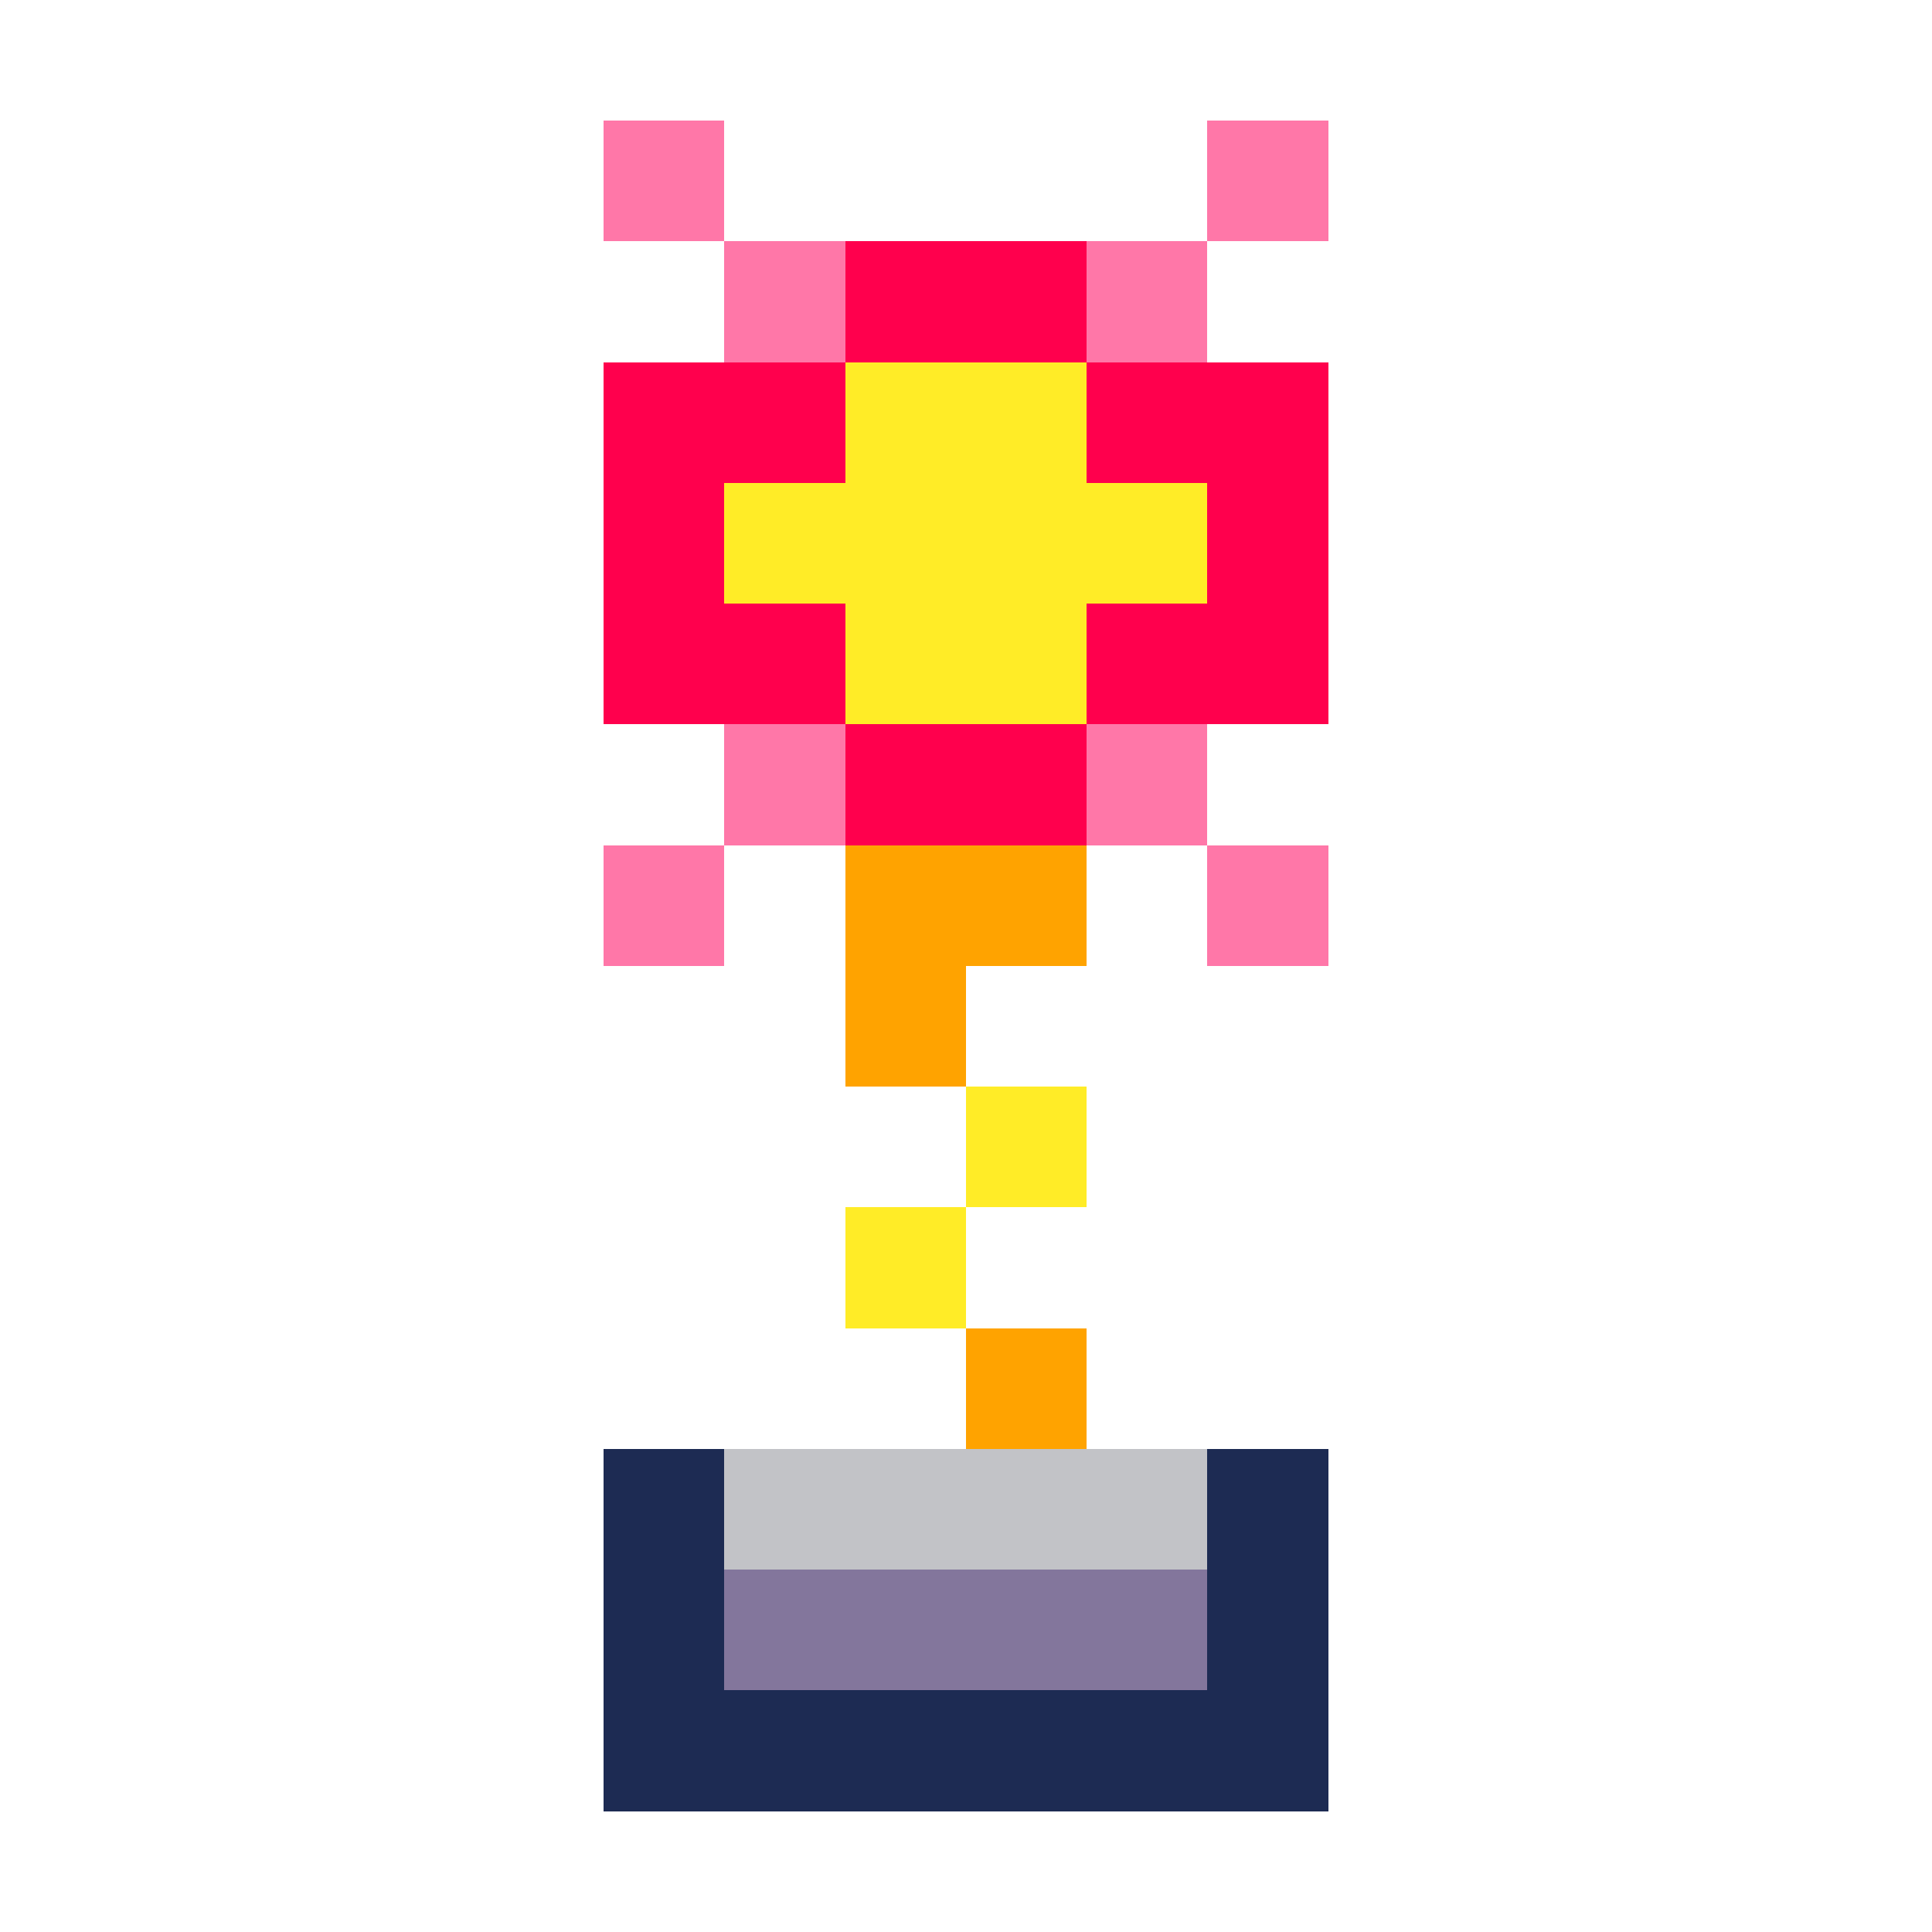
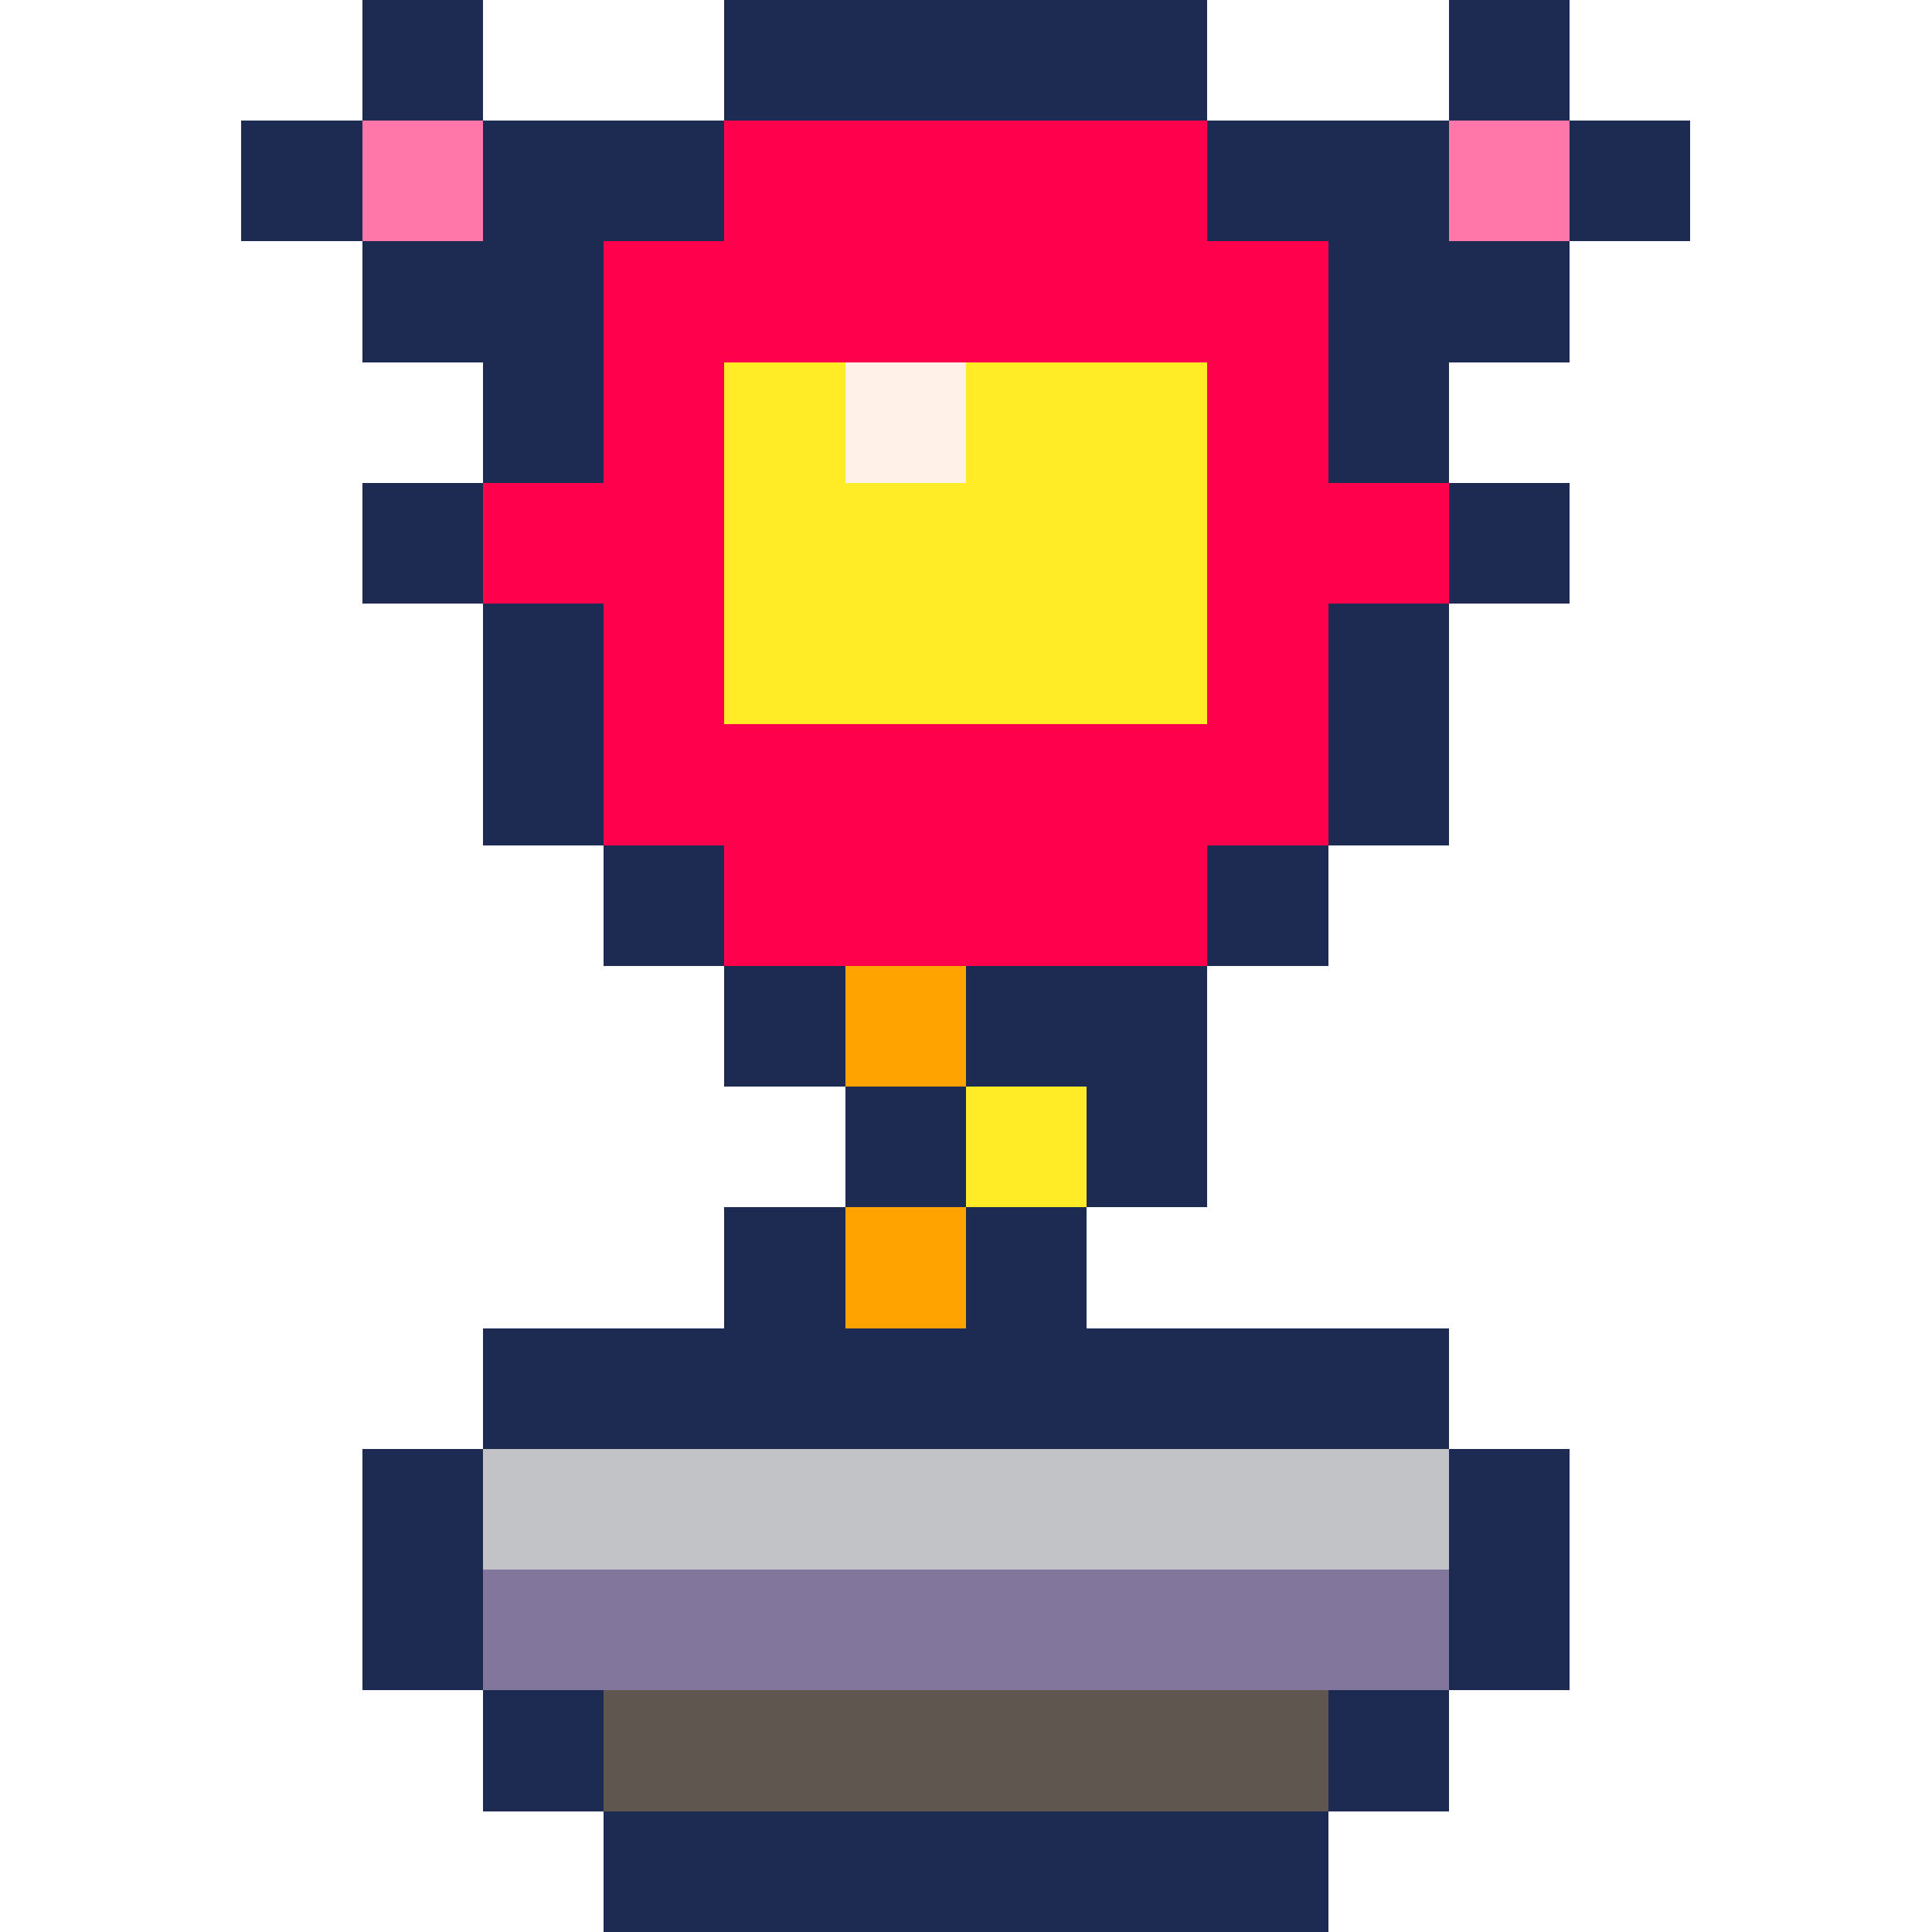
- <svg xmlns="http://www.w3.org/2000/svg" width="16" height="16" viewBox="0 0 16 16" shape-rendering="crispEdges">
+ <svg xmlns="http://www.w3.org/2000/svg" width="8" height="8" viewBox="0 0 16 16" shape-rendering="crispEdges">
  <g fill="#1D2B53">
-     <rect x="5" y="12" width="1" height="2" />
-     <rect x="10" y="12" width="1" height="2" />
+     <rect x="3" y="0" width="1" height="1" />
+     <rect x="6" y="0" width="4" height="1" />
+     <rect x="12" y="0" width="1" height="1" />
+     <rect x="2" y="1" width="1" height="1" />
+     <rect x="4" y="1" width="2" height="1" />
+     <rect x="10" y="1" width="2" height="1" />
+     <rect x="13" y="1" width="1" height="1" />
+     <rect x="3" y="2" width="2" height="1" />
+     <rect x="11" y="2" width="2" height="1" />
+     <rect x="4" y="3" width="1" height="1" />
+     <rect x="11" y="3" width="1" height="1" />
+     <rect x="3" y="4" width="1" height="1" />
+     <rect x="12" y="4" width="1" height="1" />
+     <rect x="4" y="5" width="1" height="2" />
+     <rect x="11" y="5" width="1" height="2" />
+     <rect x="5" y="7" width="1" height="1" />
+     <rect x="10" y="7" width="1" height="1" />
+     <rect x="6" y="8" width="1" height="1" />
+     <rect x="8" y="8" width="2" height="1" />
+     <rect x="7" y="9" width="1" height="1" />
+     <rect x="9" y="9" width="1" height="1" />
+     <rect x="6" y="10" width="1" height="1" />
+     <rect x="8" y="10" width="1" height="1" />
+     <rect x="4" y="11" width="8" height="1" />
+     <rect x="3" y="12" width="1" height="2" />
+     <rect x="12" y="12" width="1" height="2" />
+     <rect x="4" y="14" width="1" height="1" />
+     <rect x="11" y="14" width="1" height="1" />
+     <rect x="5" y="15" width="6" height="1" />
+   </g>
+   <g fill="#5F574F">
    <rect x="5" y="14" width="6" height="1" />
  </g>
  <g fill="#C2C3C7">
-     <rect x="6" y="12" width="4" height="1" />
+     <rect x="4" y="12" width="8" height="1" />
+   </g>
+   <g fill="#FFF1E8">
+     <rect x="7" y="3" width="1" height="1" />
  </g>
  <g fill="#FF004D">
-     <rect x="7" y="2" width="2" height="1" />
-     <rect x="5" y="3" width="2" height="1" />
-     <rect x="9" y="3" width="2" height="1" />
-     <rect x="5" y="4" width="1" height="1" />
-     <rect x="10" y="4" width="1" height="1" />
-     <rect x="5" y="5" width="2" height="1" />
-     <rect x="9" y="5" width="2" height="1" />
-     <rect x="7" y="6" width="2" height="1" />
+     <rect x="6" y="1" width="4" height="1" />
+     <rect x="5" y="2" width="6" height="1" />
+     <rect x="5" y="3" width="1" height="1" />
+     <rect x="10" y="3" width="1" height="1" />
+     <rect x="4" y="4" width="2" height="1" />
+     <rect x="10" y="4" width="2" height="1" />
+     <rect x="5" y="5" width="1" height="1" />
+     <rect x="10" y="5" width="1" height="1" />
+     <rect x="5" y="6" width="6" height="1" />
+     <rect x="6" y="7" width="4" height="1" />
  </g>
  <g fill="#FFA300">
-     <rect x="7" y="7" width="2" height="1" />
    <rect x="7" y="8" width="1" height="1" />
-     <rect x="8" y="11" width="1" height="1" />
+     <rect x="7" y="10" width="1" height="1" />
  </g>
  <g fill="#FFEC27">
-     <rect x="7" y="3" width="2" height="1" />
-     <rect x="6" y="4" width="4" height="1" />
-     <rect x="7" y="5" width="2" height="1" />
+     <rect x="6" y="3" width="1" height="1" />
+     <rect x="8" y="3" width="2" height="1" />
+     <rect x="6" y="4" width="4" height="2" />
    <rect x="8" y="9" width="1" height="1" />
-     <rect x="7" y="10" width="1" height="1" />
  </g>
  <g fill="#83769C">
-     <rect x="6" y="13" width="4" height="1" />
+     <rect x="4" y="13" width="8" height="1" />
  </g>
  <g fill="#FF77A8">
-     <rect x="5" y="1" width="1" height="1" />
-     <rect x="10" y="1" width="1" height="1" />
-     <rect x="6" y="2" width="1" height="1" />
-     <rect x="9" y="2" width="1" height="1" />
-     <rect x="6" y="6" width="1" height="1" />
-     <rect x="9" y="6" width="1" height="1" />
-     <rect x="5" y="7" width="1" height="1" />
-     <rect x="10" y="7" width="1" height="1" />
+     <rect x="3" y="1" width="1" height="1" />
+     <rect x="12" y="1" width="1" height="1" />
  </g>
</svg>
